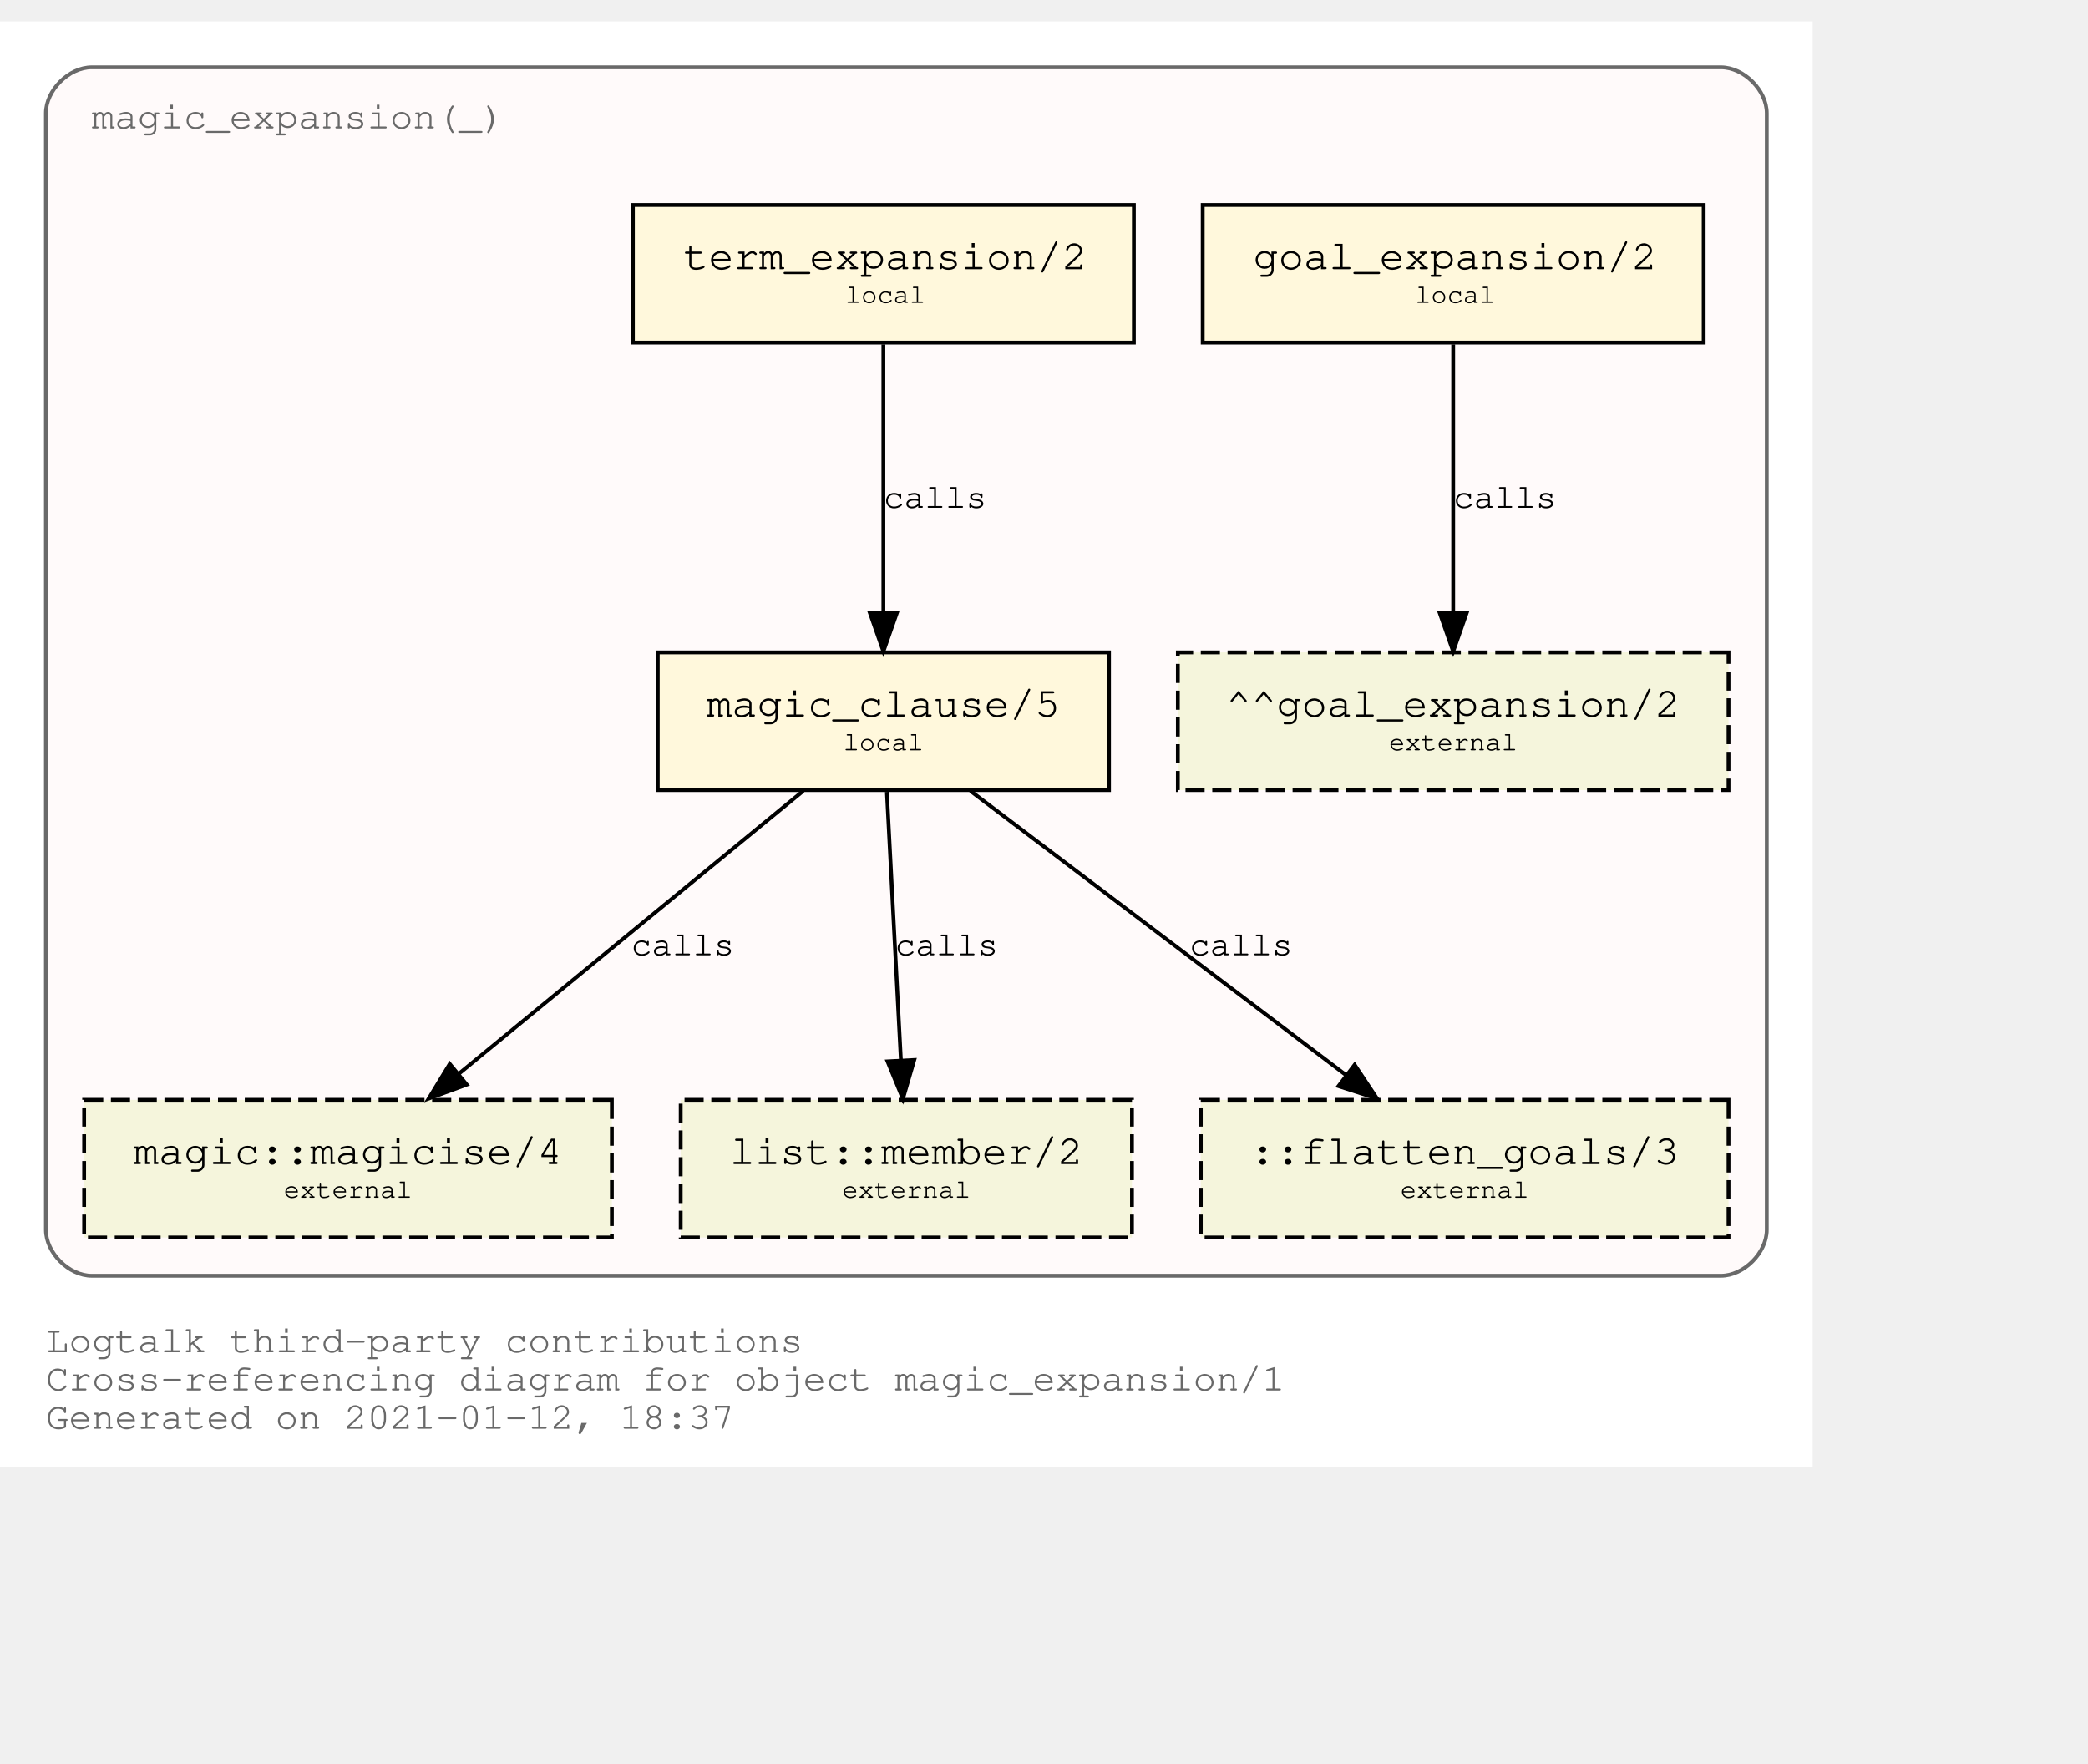
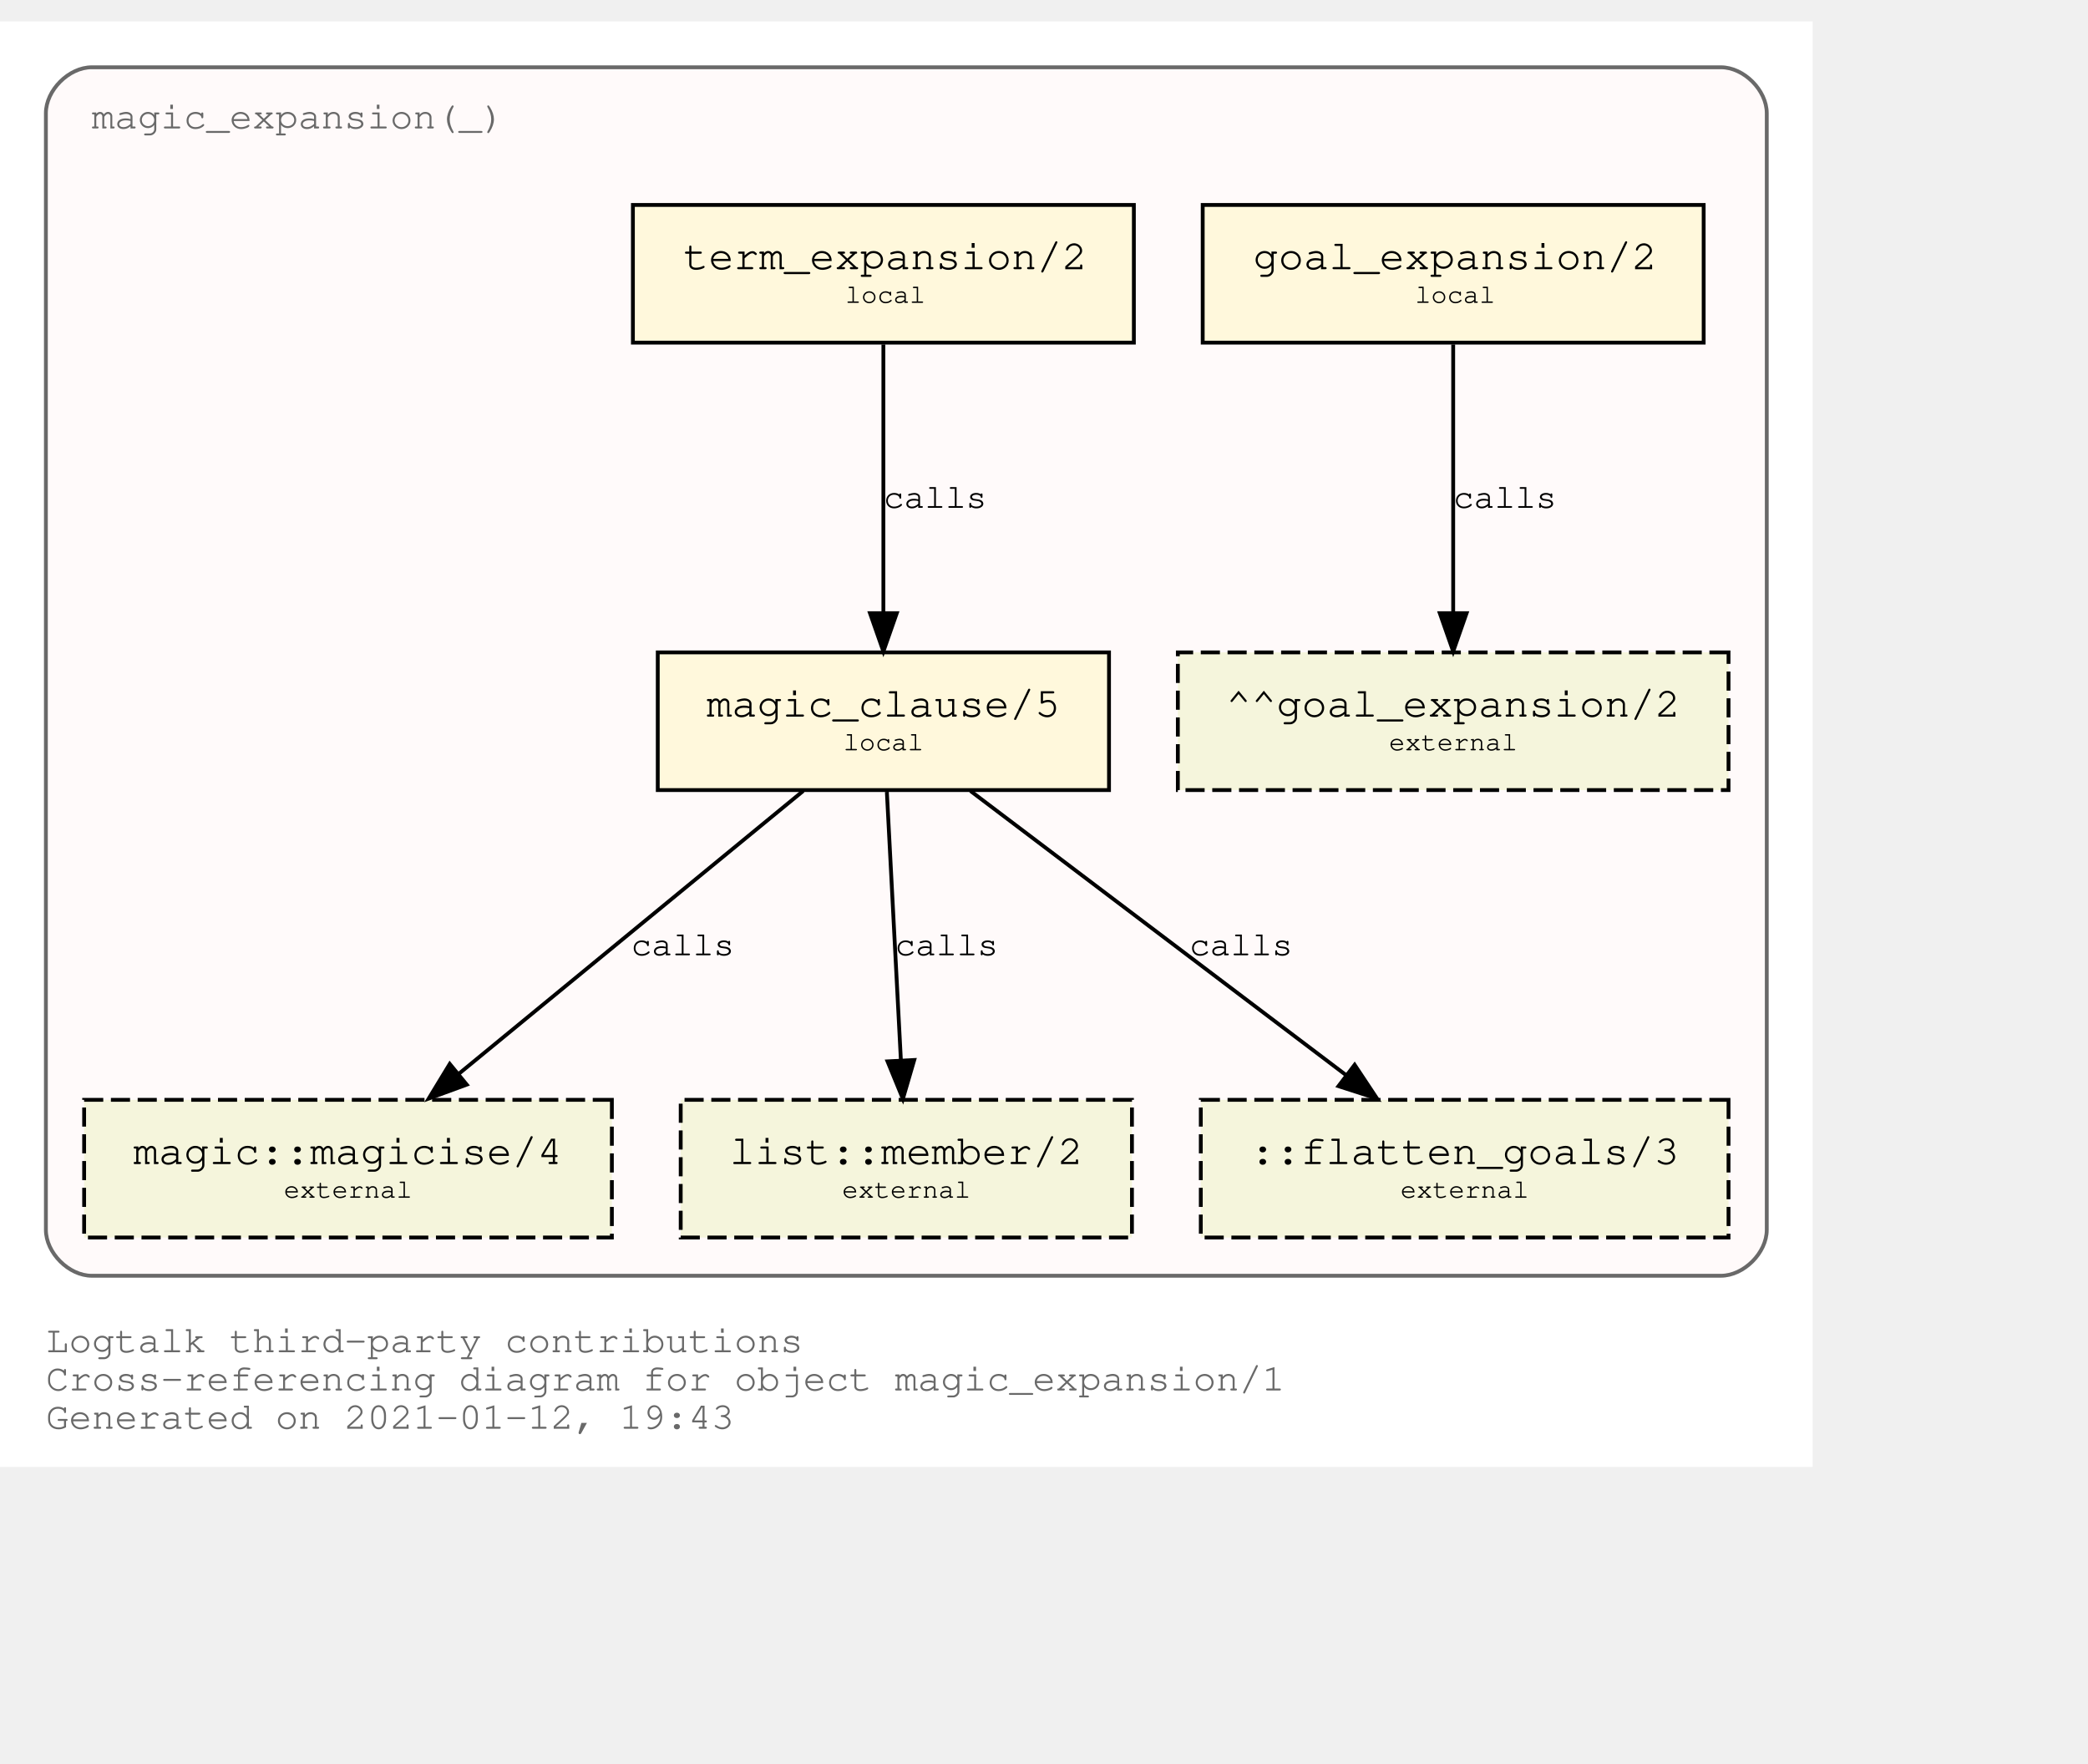
<svg xmlns="http://www.w3.org/2000/svg" xmlns:xlink="http://www.w3.org/1999/xlink" width="618pt" height="522pt" viewBox="72.00 72.00 546.00 450.00">
  <g id="graph0" class="graph" transform="scale(1 1) rotate(0) translate(76 446)">
    <polygon fill="white" stroke="transparent" points="-4,4 -4,-374 470,-374 470,4 -4,4" />
    <text text-anchor="start" x="8" y="-26" font-family="Courier,monospace" font-size="10.00" fill="dimgray">Logtalk third-party contributions</text>
    <text text-anchor="start" x="8" y="-16" font-family="Courier,monospace" font-size="10.00" fill="dimgray">Cross-referencing diagram for object magic_expansion/1</text>
-     <text text-anchor="start" x="8" y="-6" font-family="Courier,monospace" font-size="10.00" fill="dimgray">Generated on 2021-01-12, 18:37</text>
+     <text text-anchor="start" x="8" y="-6" font-family="Courier,monospace" font-size="10.00" fill="dimgray">Generated on 2021-01-12, 19:43</text>
    <g id="clust1" class="cluster">
      <g id="a_clust1">
        <a xlink:title="magic_expansion(_)">
          <path fill="snow" stroke="dimgray" d="M20,-46C20,-46 446,-46 446,-46 452,-46 458,-52 458,-58 458,-58 458,-350 458,-350 458,-356 452,-362 446,-362 446,-362 20,-362 20,-362 14,-362 8,-356 8,-350 8,-350 8,-58 8,-58 8,-52 14,-46 20,-46" />
          <g id="a_clust1_0">
-             <a xlink:href="https://github.com/LogtalkDotOrg/logtalk3/tree/20f9072e3147e459d9b0d4e39831d014a04477a4/contributions/verdi_neruda/magic_expansion.lgt" xlink:title="https://github.com/LogtalkDotOrg/logtalk3/tree/20f9072e3147e459d9b0d4e39831d014a04477a4/contributions/verdi_neruda/magic_expansion.lgt">
+             <a xlink:href="https://github.com/LogtalkDotOrg/logtalk3/tree/123c93d7add35c7669fee66bcddf7c838fb8ea5c/contributions/verdi_neruda/magic_expansion.lgt" xlink:title="https://github.com/LogtalkDotOrg/logtalk3/tree/123c93d7add35c7669fee66bcddf7c838fb8ea5c/contributions/verdi_neruda/magic_expansion.lgt">
              <text text-anchor="start" x="19.99" y="-346" font-family="Courier,monospace" font-size="10.00" fill="dimgray">magic_expansion(_)</text>
            </a>
          </g>
        </a>
      </g>
    </g>
    <g id="node1" class="node">
      <g id="a_node1">
-         <a xlink:href="https://github.com/LogtalkDotOrg/logtalk3/tree/20f9072e3147e459d9b0d4e39831d014a04477a4/contributions/verdi_neruda/magic_expansion.lgt#L17" xlink:title="https://github.com/LogtalkDotOrg/logtalk3/tree/20f9072e3147e459d9b0d4e39831d014a04477a4/contributions/verdi_neruda/magic_expansion.lgt#L17">
+         <a xlink:href="https://github.com/LogtalkDotOrg/logtalk3/tree/123c93d7add35c7669fee66bcddf7c838fb8ea5c/contributions/verdi_neruda/magic_expansion.lgt#L17" xlink:title="https://github.com/LogtalkDotOrg/logtalk3/tree/123c93d7add35c7669fee66bcddf7c838fb8ea5c/contributions/verdi_neruda/magic_expansion.lgt#L17">
          <polygon fill="cornsilk" stroke="black" points="441.5,-326 310.5,-326 310.5,-290 441.5,-290 441.5,-326" />
          <text text-anchor="start" x="318.8" y="-309.8" font-family="Courier,monospace" font-size="9.00"> </text>
          <text text-anchor="start" x="323.69" y="-309.2" font-family="Courier,monospace" font-size="11.00">goal_expansion/2</text>
          <text text-anchor="start" x="428.8" y="-309.8" font-family="Courier,monospace" font-size="9.00"> </text>
          <text text-anchor="start" x="318.8" y="-299.8" font-family="Courier,monospace" font-size="9.00"> </text>
          <text text-anchor="start" x="366" y="-300.4" font-family="Courier,monospace" font-size="7.00">local</text>
          <text text-anchor="start" x="428.8" y="-299.8" font-family="Courier,monospace" font-size="9.00"> </text>
        </a>
      </g>
    </g>
    <g id="node7" class="node">
      <polygon fill="beige" stroke="black" stroke-dasharray="5,2" points="448,-209 304,-209 304,-173 448,-173 448,-209" />
      <text text-anchor="start" x="311.8" y="-192.8" font-family="Courier,monospace" font-size="9.00"> </text>
      <text text-anchor="start" x="316.59" y="-192.2" font-family="Courier,monospace" font-size="11.00">^^goal_expansion/2</text>
      <text text-anchor="start" x="434.8" y="-192.8" font-family="Courier,monospace" font-size="9.00"> </text>
      <text text-anchor="start" x="311.8" y="-182.8" font-family="Courier,monospace" font-size="9.00"> </text>
      <text text-anchor="start" x="359.2" y="-183.4" font-family="Courier,monospace" font-size="7.00">external</text>
      <text text-anchor="start" x="434.8" y="-182.8" font-family="Courier,monospace" font-size="9.00"> </text>
    </g>
    <g id="edge3" class="edge">
      <g id="a_edge3">
-         <a xlink:href="https://github.com/LogtalkDotOrg/logtalk3/tree/20f9072e3147e459d9b0d4e39831d014a04477a4/contributions/verdi_neruda/magic_expansion.lgt#L17" xlink:title="calls">
+         <a xlink:href="https://github.com/LogtalkDotOrg/logtalk3/tree/123c93d7add35c7669fee66bcddf7c838fb8ea5c/contributions/verdi_neruda/magic_expansion.lgt#L17" xlink:title="calls">
          <path fill="none" stroke="black" d="M376,-289.53C376,-270.94 376,-241.24 376,-219.5" />
          <polygon fill="black" stroke="black" points="379.5,-219.25 376,-209.25 372.5,-219.25 379.5,-219.25" />
        </a>
      </g>
      <g id="a_edge3-label">
-         <a xlink:href="https://github.com/LogtalkDotOrg/logtalk3/tree/20f9072e3147e459d9b0d4e39831d014a04477a4/contributions/verdi_neruda/magic_expansion.lgt#L17" xlink:title="https://github.com/LogtalkDotOrg/logtalk3/tree/20f9072e3147e459d9b0d4e39831d014a04477a4/contributions/verdi_neruda/magic_expansion.lgt#L17">
+         <a xlink:href="https://github.com/LogtalkDotOrg/logtalk3/tree/123c93d7add35c7669fee66bcddf7c838fb8ea5c/contributions/verdi_neruda/magic_expansion.lgt#L17" xlink:title="https://github.com/LogtalkDotOrg/logtalk3/tree/123c93d7add35c7669fee66bcddf7c838fb8ea5c/contributions/verdi_neruda/magic_expansion.lgt#L17">
          <text text-anchor="start" x="376" y="-246.8" font-family="Courier,monospace" font-size="9.00">calls</text>
        </a>
      </g>
    </g>
    <g id="node2" class="node">
      <g id="a_node2">
-         <a xlink:href="https://github.com/LogtalkDotOrg/logtalk3/tree/20f9072e3147e459d9b0d4e39831d014a04477a4/contributions/verdi_neruda/magic_expansion.lgt#L20" xlink:title="https://github.com/LogtalkDotOrg/logtalk3/tree/20f9072e3147e459d9b0d4e39831d014a04477a4/contributions/verdi_neruda/magic_expansion.lgt#L20">
+         <a xlink:href="https://github.com/LogtalkDotOrg/logtalk3/tree/123c93d7add35c7669fee66bcddf7c838fb8ea5c/contributions/verdi_neruda/magic_expansion.lgt#L20" xlink:title="https://github.com/LogtalkDotOrg/logtalk3/tree/123c93d7add35c7669fee66bcddf7c838fb8ea5c/contributions/verdi_neruda/magic_expansion.lgt#L20">
          <polygon fill="cornsilk" stroke="black" points="292.5,-326 161.5,-326 161.5,-290 292.5,-290 292.5,-326" />
          <text text-anchor="start" x="169.8" y="-309.8" font-family="Courier,monospace" font-size="9.00"> </text>
          <text text-anchor="start" x="174.69" y="-309.2" font-family="Courier,monospace" font-size="11.00">term_expansion/2</text>
          <text text-anchor="start" x="279.8" y="-309.8" font-family="Courier,monospace" font-size="9.00"> </text>
          <text text-anchor="start" x="169.8" y="-299.8" font-family="Courier,monospace" font-size="9.00"> </text>
          <text text-anchor="start" x="217" y="-300.4" font-family="Courier,monospace" font-size="7.00">local</text>
          <text text-anchor="start" x="279.8" y="-299.8" font-family="Courier,monospace" font-size="9.00"> </text>
        </a>
      </g>
    </g>
    <g id="node3" class="node">
      <g id="a_node3">
-         <a xlink:href="https://github.com/LogtalkDotOrg/logtalk3/tree/20f9072e3147e459d9b0d4e39831d014a04477a4/contributions/verdi_neruda/magic_expansion.lgt#L27" xlink:title="https://github.com/LogtalkDotOrg/logtalk3/tree/20f9072e3147e459d9b0d4e39831d014a04477a4/contributions/verdi_neruda/magic_expansion.lgt#L27">
+         <a xlink:href="https://github.com/LogtalkDotOrg/logtalk3/tree/123c93d7add35c7669fee66bcddf7c838fb8ea5c/contributions/verdi_neruda/magic_expansion.lgt#L27" xlink:title="https://github.com/LogtalkDotOrg/logtalk3/tree/123c93d7add35c7669fee66bcddf7c838fb8ea5c/contributions/verdi_neruda/magic_expansion.lgt#L27">
          <polygon fill="cornsilk" stroke="black" points="286,-209 168,-209 168,-173 286,-173 286,-209" />
          <text text-anchor="start" x="175.8" y="-192.8" font-family="Courier,monospace" font-size="9.00"> </text>
          <text text-anchor="start" x="180.79" y="-192.2" font-family="Courier,monospace" font-size="11.00">magic_clause/5</text>
          <text text-anchor="start" x="272.8" y="-192.8" font-family="Courier,monospace" font-size="9.00"> </text>
          <text text-anchor="start" x="175.8" y="-182.8" font-family="Courier,monospace" font-size="9.00"> </text>
          <text text-anchor="start" x="216.5" y="-183.4" font-family="Courier,monospace" font-size="7.00">local</text>
          <text text-anchor="start" x="272.8" y="-182.8" font-family="Courier,monospace" font-size="9.00"> </text>
        </a>
      </g>
    </g>
    <g id="edge1" class="edge">
      <g id="a_edge1">
-         <a xlink:href="https://github.com/LogtalkDotOrg/logtalk3/tree/20f9072e3147e459d9b0d4e39831d014a04477a4/contributions/verdi_neruda/magic_expansion.lgt#L20" xlink:title="calls">
+         <a xlink:href="https://github.com/LogtalkDotOrg/logtalk3/tree/123c93d7add35c7669fee66bcddf7c838fb8ea5c/contributions/verdi_neruda/magic_expansion.lgt#L20" xlink:title="calls">
          <path fill="none" stroke="black" d="M227,-289.53C227,-270.94 227,-241.24 227,-219.5" />
          <polygon fill="black" stroke="black" points="230.5,-219.25 227,-209.25 223.5,-219.25 230.5,-219.25" />
        </a>
      </g>
      <g id="a_edge1-label">
-         <a xlink:href="https://github.com/LogtalkDotOrg/logtalk3/tree/20f9072e3147e459d9b0d4e39831d014a04477a4/contributions/verdi_neruda/magic_expansion.lgt#L20" xlink:title="https://github.com/LogtalkDotOrg/logtalk3/tree/20f9072e3147e459d9b0d4e39831d014a04477a4/contributions/verdi_neruda/magic_expansion.lgt#L20">
+         <a xlink:href="https://github.com/LogtalkDotOrg/logtalk3/tree/123c93d7add35c7669fee66bcddf7c838fb8ea5c/contributions/verdi_neruda/magic_expansion.lgt#L20" xlink:title="https://github.com/LogtalkDotOrg/logtalk3/tree/123c93d7add35c7669fee66bcddf7c838fb8ea5c/contributions/verdi_neruda/magic_expansion.lgt#L20">
          <text text-anchor="start" x="227" y="-246.8" font-family="Courier,monospace" font-size="9.00">calls</text>
        </a>
      </g>
    </g>
    <g id="node4" class="node">
      <g id="a_node4">
        <a xlink:href="https://logtalk.org/library/magic_0.html#magicise/4" xlink:title="https://logtalk.org/library/magic_0.html#magicise/4">
          <polygon fill="beige" stroke="black" stroke-dasharray="5,2" points="156,-92 18,-92 18,-56 156,-56 156,-92" />
          <text text-anchor="start" x="25.8" y="-75.8" font-family="Courier,monospace" font-size="9.00"> </text>
          <text text-anchor="start" x="30.89" y="-75.2" font-family="Courier,monospace" font-size="11.00">magic::magicise/4</text>
          <text text-anchor="start" x="142.8" y="-75.8" font-family="Courier,monospace" font-size="9.00"> </text>
          <text text-anchor="start" x="25.8" y="-65.8" font-family="Courier,monospace" font-size="9.00"> </text>
          <text text-anchor="start" x="70.2" y="-66.4" font-family="Courier,monospace" font-size="7.00">external</text>
          <text text-anchor="start" x="142.8" y="-65.8" font-family="Courier,monospace" font-size="9.00"> </text>
        </a>
      </g>
    </g>
    <g id="edge4" class="edge">
      <g id="a_edge4">
-         <a xlink:href="https://github.com/LogtalkDotOrg/logtalk3/tree/20f9072e3147e459d9b0d4e39831d014a04477a4/contributions/verdi_neruda/magic_expansion.lgt#L27" xlink:title="calls">
+         <a xlink:href="https://github.com/LogtalkDotOrg/logtalk3/tree/123c93d7add35c7669fee66bcddf7c838fb8ea5c/contributions/verdi_neruda/magic_expansion.lgt#L27" xlink:title="calls">
          <path fill="none" stroke="black" d="M206.04,-172.78C182.12,-153.14 142.85,-120.88 116,-98.83" />
          <polygon fill="black" stroke="black" points="118.05,-95.98 108.1,-92.33 113.61,-101.39 118.05,-95.98" />
        </a>
      </g>
      <g id="a_edge4-label">
-         <a xlink:href="https://github.com/LogtalkDotOrg/logtalk3/tree/20f9072e3147e459d9b0d4e39831d014a04477a4/contributions/verdi_neruda/magic_expansion.lgt#L27" xlink:title="https://github.com/LogtalkDotOrg/logtalk3/tree/20f9072e3147e459d9b0d4e39831d014a04477a4/contributions/verdi_neruda/magic_expansion.lgt#L27">
+         <a xlink:href="https://github.com/LogtalkDotOrg/logtalk3/tree/123c93d7add35c7669fee66bcddf7c838fb8ea5c/contributions/verdi_neruda/magic_expansion.lgt#L27" xlink:title="https://github.com/LogtalkDotOrg/logtalk3/tree/123c93d7add35c7669fee66bcddf7c838fb8ea5c/contributions/verdi_neruda/magic_expansion.lgt#L27">
          <text text-anchor="start" x="161" y="-129.8" font-family="Courier,monospace" font-size="9.00">calls</text>
        </a>
      </g>
    </g>
    <g id="node5" class="node">
      <g id="a_node5">
        <a xlink:href="https://logtalk.org/library/listp_0.html#member/2" xlink:title="https://logtalk.org/library/listp_0.html#member/2">
          <polygon fill="beige" stroke="black" stroke-dasharray="5,2" points="292,-92 174,-92 174,-56 292,-56 292,-92" />
          <text text-anchor="start" x="181.8" y="-75.8" font-family="Courier,monospace" font-size="9.00"> </text>
          <text text-anchor="start" x="186.79" y="-75.2" font-family="Courier,monospace" font-size="11.00">list::member/2</text>
          <text text-anchor="start" x="278.8" y="-75.8" font-family="Courier,monospace" font-size="9.00"> </text>
          <text text-anchor="start" x="181.8" y="-65.8" font-family="Courier,monospace" font-size="9.00"> </text>
          <text text-anchor="start" x="216.2" y="-66.4" font-family="Courier,monospace" font-size="7.00">external</text>
          <text text-anchor="start" x="278.8" y="-65.8" font-family="Courier,monospace" font-size="9.00"> </text>
        </a>
      </g>
    </g>
    <g id="edge5" class="edge">
      <g id="a_edge5">
-         <a xlink:href="https://github.com/LogtalkDotOrg/logtalk3/tree/20f9072e3147e459d9b0d4e39831d014a04477a4/contributions/verdi_neruda/magic_expansion.lgt#L27" xlink:title="calls">
+         <a xlink:href="https://github.com/LogtalkDotOrg/logtalk3/tree/123c93d7add35c7669fee66bcddf7c838fb8ea5c/contributions/verdi_neruda/magic_expansion.lgt#L27" xlink:title="calls">
          <path fill="none" stroke="black" d="M227.91,-172.53C228.88,-153.94 230.43,-124.24 231.57,-102.5" />
          <polygon fill="black" stroke="black" points="235.07,-102.42 232.1,-92.25 228.08,-102.06 235.07,-102.42" />
        </a>
      </g>
      <g id="a_edge5-label">
-         <a xlink:href="https://github.com/LogtalkDotOrg/logtalk3/tree/20f9072e3147e459d9b0d4e39831d014a04477a4/contributions/verdi_neruda/magic_expansion.lgt#L27" xlink:title="https://github.com/LogtalkDotOrg/logtalk3/tree/20f9072e3147e459d9b0d4e39831d014a04477a4/contributions/verdi_neruda/magic_expansion.lgt#L27">
+         <a xlink:href="https://github.com/LogtalkDotOrg/logtalk3/tree/123c93d7add35c7669fee66bcddf7c838fb8ea5c/contributions/verdi_neruda/magic_expansion.lgt#L27" xlink:title="https://github.com/LogtalkDotOrg/logtalk3/tree/123c93d7add35c7669fee66bcddf7c838fb8ea5c/contributions/verdi_neruda/magic_expansion.lgt#L27">
          <text text-anchor="start" x="230" y="-129.8" font-family="Courier,monospace" font-size="9.00">calls</text>
        </a>
      </g>
    </g>
    <g id="node6" class="node">
      <polygon fill="beige" stroke="black" stroke-dasharray="5,2" points="448,-92 310,-92 310,-56 448,-56 448,-92" />
      <text text-anchor="start" x="317.8" y="-75.8" font-family="Courier,monospace" font-size="9.00"> </text>
      <text text-anchor="start" x="322.89" y="-75.2" font-family="Courier,monospace" font-size="11.00">::flatten_goals/3</text>
      <text text-anchor="start" x="434.8" y="-75.8" font-family="Courier,monospace" font-size="9.00"> </text>
      <text text-anchor="start" x="317.8" y="-65.8" font-family="Courier,monospace" font-size="9.00"> </text>
      <text text-anchor="start" x="362.2" y="-66.4" font-family="Courier,monospace" font-size="7.00">external</text>
      <text text-anchor="start" x="434.8" y="-65.8" font-family="Courier,monospace" font-size="9.00"> </text>
    </g>
    <g id="edge2" class="edge">
      <g id="a_edge2">
-         <a xlink:href="https://github.com/LogtalkDotOrg/logtalk3/tree/20f9072e3147e459d9b0d4e39831d014a04477a4/contributions/verdi_neruda/magic_expansion.lgt#L27" xlink:title="calls">
+         <a xlink:href="https://github.com/LogtalkDotOrg/logtalk3/tree/123c93d7add35c7669fee66bcddf7c838fb8ea5c/contributions/verdi_neruda/magic_expansion.lgt#L27" xlink:title="calls">
          <path fill="none" stroke="black" d="M249.76,-172.78C275.84,-153.05 318.73,-120.6 347.89,-98.54" />
          <polygon fill="black" stroke="black" points="350.23,-101.16 356.09,-92.33 346,-95.58 350.23,-101.16" />
        </a>
      </g>
      <g id="a_edge2-label">
-         <a xlink:href="https://github.com/LogtalkDotOrg/logtalk3/tree/20f9072e3147e459d9b0d4e39831d014a04477a4/contributions/verdi_neruda/magic_expansion.lgt#L27" xlink:title="https://github.com/LogtalkDotOrg/logtalk3/tree/20f9072e3147e459d9b0d4e39831d014a04477a4/contributions/verdi_neruda/magic_expansion.lgt#L27">
+         <a xlink:href="https://github.com/LogtalkDotOrg/logtalk3/tree/123c93d7add35c7669fee66bcddf7c838fb8ea5c/contributions/verdi_neruda/magic_expansion.lgt#L27" xlink:title="https://github.com/LogtalkDotOrg/logtalk3/tree/123c93d7add35c7669fee66bcddf7c838fb8ea5c/contributions/verdi_neruda/magic_expansion.lgt#L27">
          <text text-anchor="start" x="307" y="-129.8" font-family="Courier,monospace" font-size="9.00">calls</text>
        </a>
      </g>
    </g>
  </g>
</svg>
